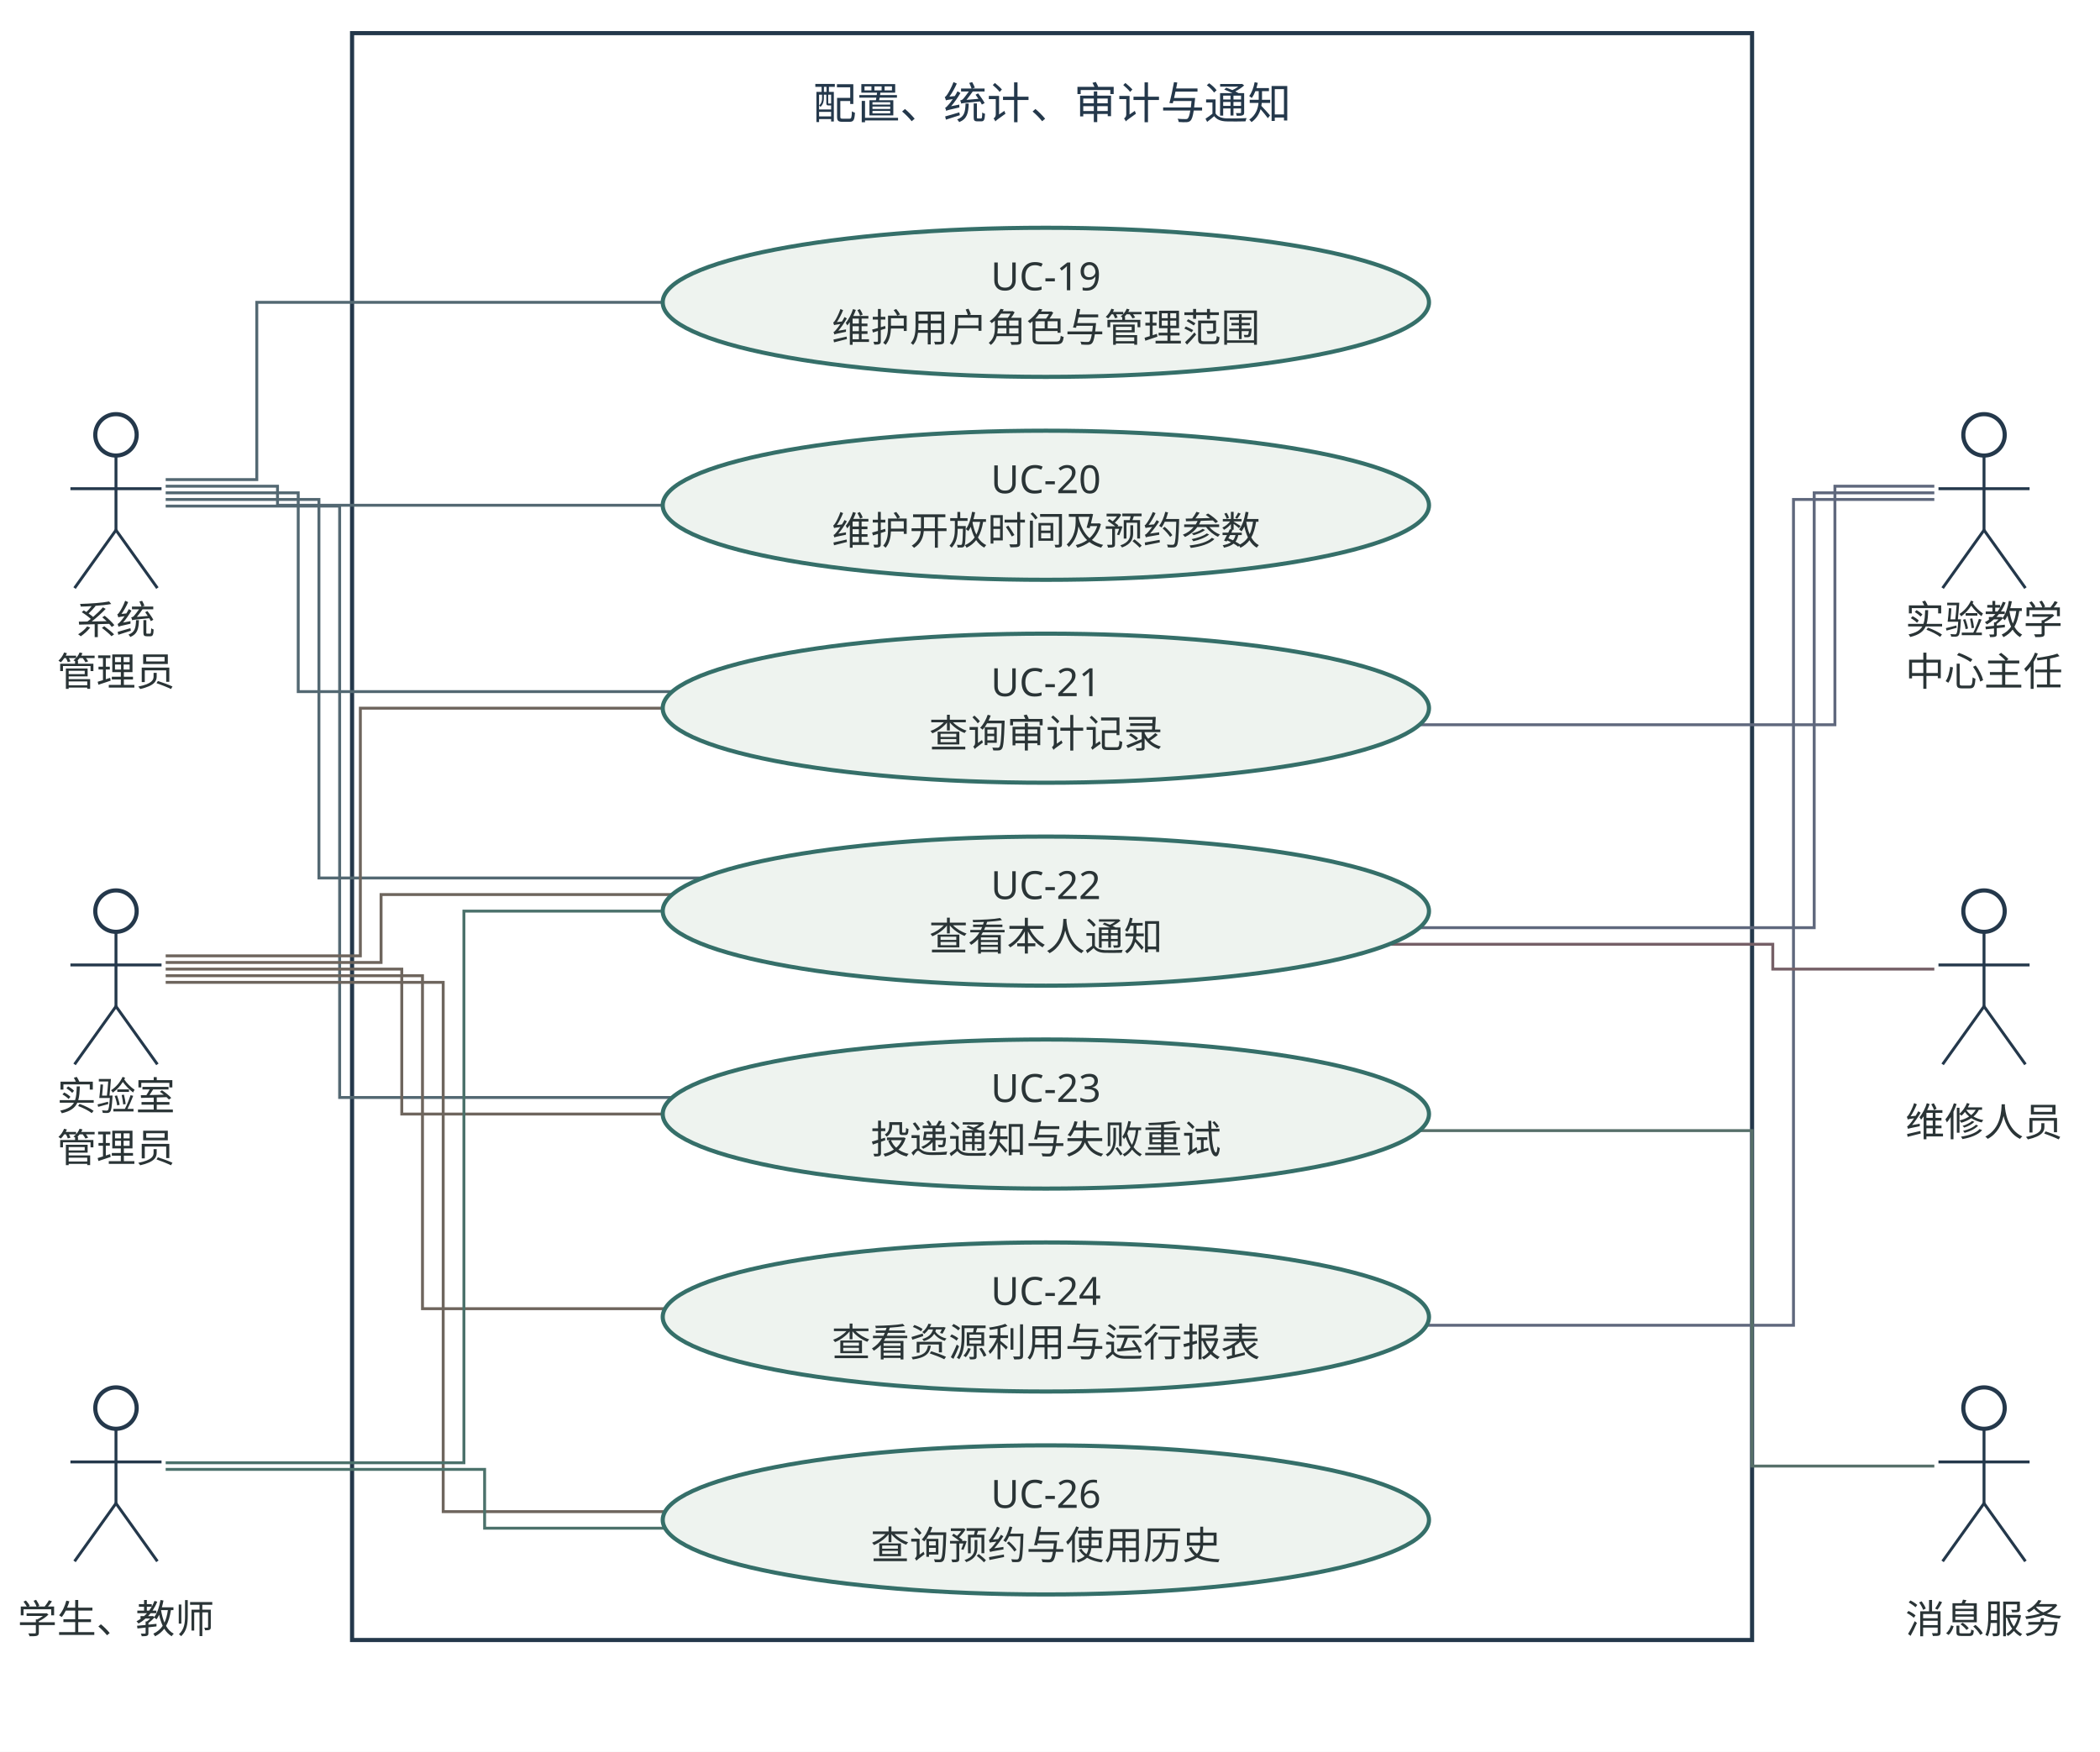
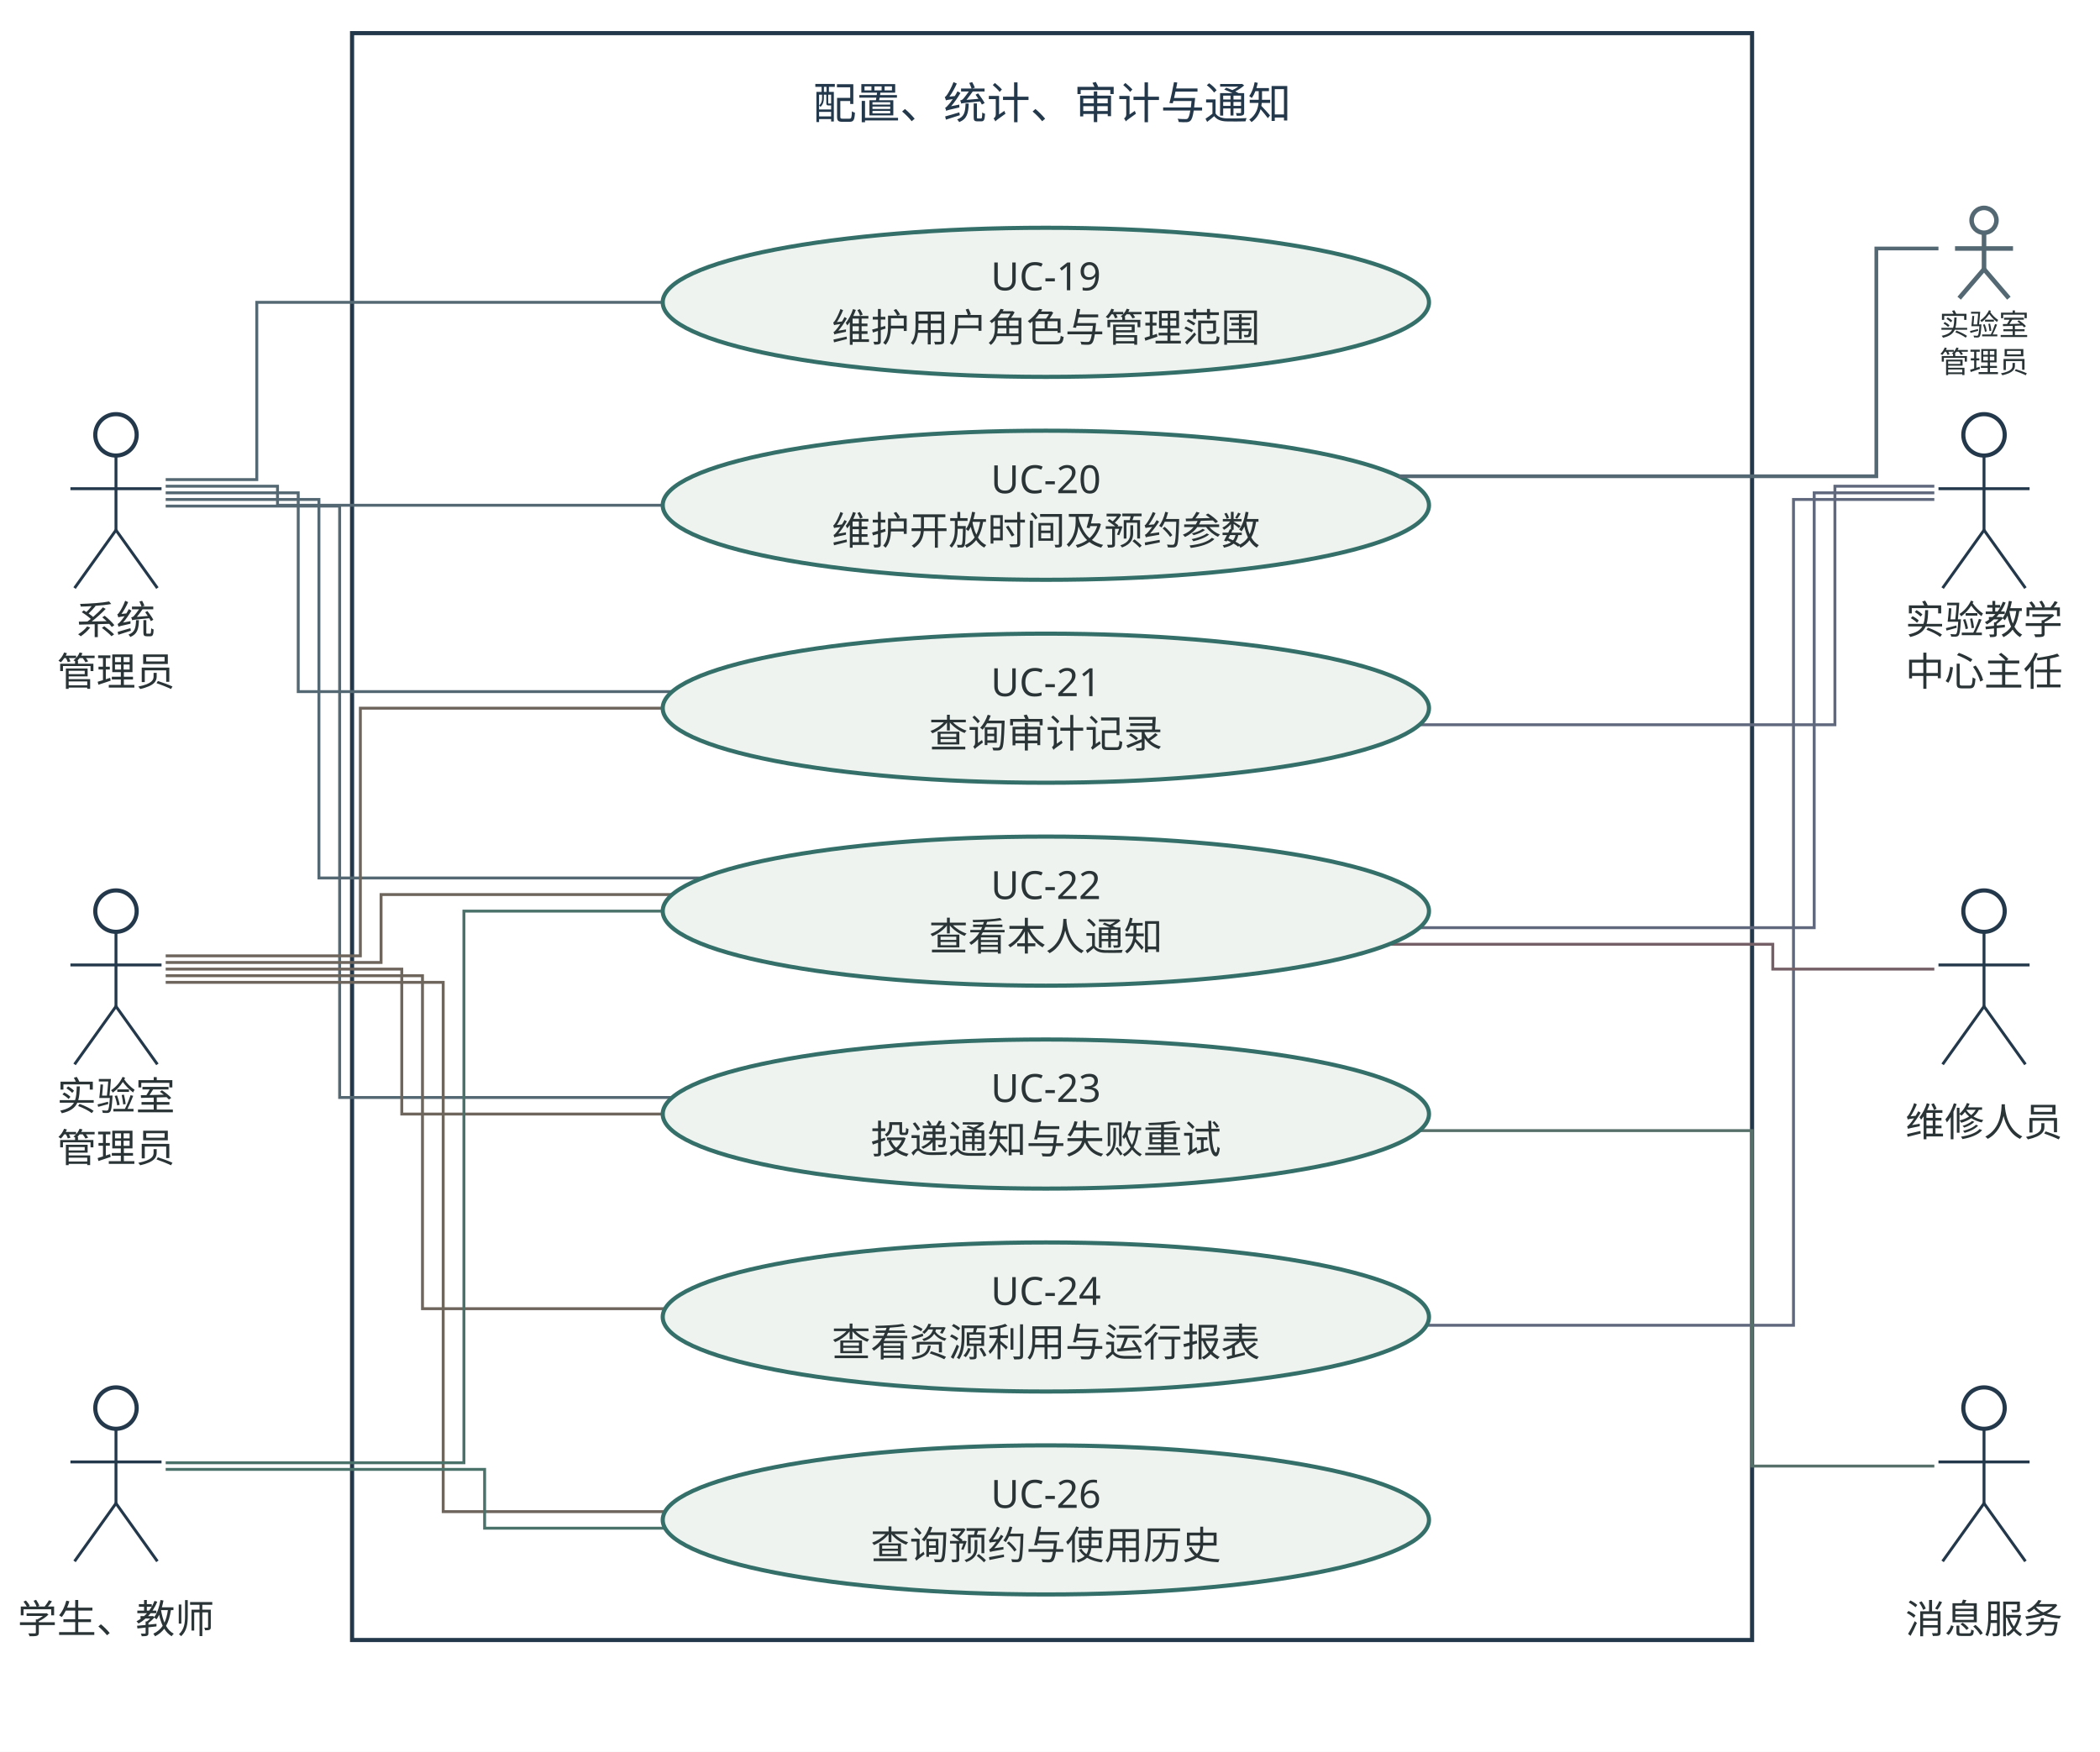
<svg xmlns="http://www.w3.org/2000/svg" width="507" height="423" viewBox="0 0 507 423">
  <rect width="100%" height="100%" fill="white" />
  <rect x="85" y="8" width="338" height="388" fill="none" stroke="#24384b" />
  <polyline points="40.0,115.8 62,115.8 62,73.0 160.0,73.0" fill="none" stroke="#536872" stroke-width="0.7" />
  <polyline points="40.0,117.4 67,117.4 67,122.0 160.0,122.0" fill="none" stroke="#536872" stroke-width="0.7" />
  <polyline points="40.0,119.0 72,119.0 72,167.0 162.313,167.0" fill="none" stroke="#536872" stroke-width="0.7" />
  <polyline points="40.0,120.6 77,120.6 77,212.0 169.638,212.0" fill="none" stroke="#536872" stroke-width="0.7" />
  <polyline points="40.0,122.2 82,122.2 82,265.0 162.313,265.0" fill="none" stroke="#536872" stroke-width="0.7" />
  <polyline points="40.0,230.8 87,230.8 87,171.0 160.0,171.0" fill="none" stroke="#6e655d" stroke-width="0.7" />
  <polyline points="40.0,232.4 92,232.4 92,216.0 162.313,216.0" fill="none" stroke="#6e655d" stroke-width="0.7" />
  <polyline points="40.0,234.0 97,234.0 97,269.0 160.0,269.0" fill="none" stroke="#6e655d" stroke-width="0.7" />
  <polyline points="40.0,235.6 102,235.6 102,316.0 160.573,316.0" fill="none" stroke="#6e655d" stroke-width="0.7" />
  <polyline points="40.0,237.2 107,237.2 107,365.0 160.573,365.0" fill="none" stroke="#6e655d" stroke-width="0.7" />
  <polyline points="40.0,353.2 112,353.2 112,220.0 160.0,220.0" fill="none" stroke="#4b716b" stroke-width="0.7" />
  <polyline points="40.0,354.8 117,354.8 117,369.0 160.573,369.0" fill="none" stroke="#4b716b" stroke-width="0.7" />
  <polyline points="467.0,117.4 443,117.4 443,175.0 342.687,175.0" fill="none" stroke="#5f687d" stroke-width="0.7" />
  <polyline points="467.0,119.0 438,119.0 438,224.0 342.687,224.0" fill="none" stroke="#5f687d" stroke-width="0.7" />
  <polyline points="467.0,120.6 433,120.6 433,320.0 344.427,320.0" fill="none" stroke="#5f687d" stroke-width="0.7" />
  <polyline points="467.0,234.0 428,234.0 428,228.0 335.362,228.0" fill="none" stroke="#755f66" stroke-width="0.7" />
  <polyline points="467.0,354.0 423,354.0 423,273.0 342.687,273.0" fill="none" stroke="#57706a" stroke-width="0.7" />
  <text x="254" y="28.675" text-anchor="middle" font-family="Microsoft YaHei,sans-serif" font-size="10.5" fill="#24384b">配置、统计、审计与通知</text>
  <ellipse cx="252.5" cy="73.0" rx="92.5" ry="18.0" fill="#eef3ef" stroke="#356f69" />
  <text x="252.5" y="70.09" text-anchor="middle" font-family="Microsoft YaHei,sans-serif" font-size="9.4" fill="#2a3436">UC-19</text>
  <text x="252.5" y="82.49" text-anchor="middle" font-family="Microsoft YaHei,sans-serif" font-size="9.4" fill="#2a3436">维护用户角色与管理范围</text>
  <ellipse cx="252.5" cy="122.0" rx="92.5" ry="18.0" fill="#eef3ef" stroke="#356f69" />
  <text x="252.5" y="119.09" text-anchor="middle" font-family="Microsoft YaHei,sans-serif" font-size="9.4" fill="#2a3436">UC-20</text>
  <text x="252.5" y="131.49" text-anchor="middle" font-family="Microsoft YaHei,sans-serif" font-size="9.4" fill="#2a3436">维护开放时间及预约参数</text>
  <ellipse cx="252.5" cy="171.0" rx="92.5" ry="18.0" fill="#eef3ef" stroke="#356f69" />
  <text x="252.5" y="168.09" text-anchor="middle" font-family="Microsoft YaHei,sans-serif" font-size="9.4" fill="#2a3436">UC-21</text>
  <text x="252.5" y="180.49" text-anchor="middle" font-family="Microsoft YaHei,sans-serif" font-size="9.4" fill="#2a3436">查询审计记录</text>
  <ellipse cx="252.5" cy="220.0" rx="92.5" ry="18.0" fill="#eef3ef" stroke="#356f69" />
  <text x="252.5" y="217.09" text-anchor="middle" font-family="Microsoft YaHei,sans-serif" font-size="9.4" fill="#2a3436">UC-22</text>
  <text x="252.5" y="229.49" text-anchor="middle" font-family="Microsoft YaHei,sans-serif" font-size="9.4" fill="#2a3436">查看本人通知</text>
  <ellipse cx="252.5" cy="269.0" rx="92.5" ry="18.0" fill="#eef3ef" stroke="#356f69" />
  <text x="252.5" y="266.09" text-anchor="middle" font-family="Microsoft YaHei,sans-serif" font-size="9.4" fill="#2a3436">UC-23</text>
  <text x="252.5" y="278.49" text-anchor="middle" font-family="Microsoft YaHei,sans-serif" font-size="9.4" fill="#2a3436">投递通知与失败重试</text>
  <ellipse cx="252.5" cy="318.0" rx="92.5" ry="18.0" fill="#eef3ef" stroke="#356f69" />
  <text x="252.5" y="315.09" text-anchor="middle" font-family="Microsoft YaHei,sans-serif" font-size="9.4" fill="#2a3436">UC-24</text>
  <text x="252.5" y="327.49" text-anchor="middle" font-family="Microsoft YaHei,sans-serif" font-size="9.4" fill="#2a3436">查看资源利用与运行报表</text>
  <ellipse cx="252.5" cy="367.0" rx="92.5" ry="18.0" fill="#eef3ef" stroke="#356f69" />
  <text x="252.5" y="364.09" text-anchor="middle" font-family="Microsoft YaHei,sans-serif" font-size="9.4" fill="#2a3436">UC-26</text>
  <text x="252.5" y="376.49" text-anchor="middle" font-family="Microsoft YaHei,sans-serif" font-size="9.4" fill="#2a3436">查询预约与使用历史</text>
  <circle cx="28.0" cy="105" r="5" fill="none" stroke="#24384b" />
  <polyline points="28.0,110 28.0,128" fill="none" stroke="#24384b" stroke-width="0.7" />
  <polyline points="17.0,118 39.0,118" fill="none" stroke="#24384b" stroke-width="0.7" />
  <polyline points="18.0,142 28.0,128 38.0,142" fill="none" stroke="#24384b" stroke-width="0.7" />
  <text x="28.0" y="153.075" text-anchor="middle" font-family="Microsoft YaHei,sans-serif" font-size="9.5" fill="#2a3436">系统</text>
  <text x="28.0" y="165.575" text-anchor="middle" font-family="Microsoft YaHei,sans-serif" font-size="9.5" fill="#2a3436">管理员</text>
  <circle cx="28.0" cy="220" r="5" fill="none" stroke="#24384b" />
  <polyline points="28.0,225 28.0,243" fill="none" stroke="#24384b" stroke-width="0.7" />
  <polyline points="17.0,233 39.0,233" fill="none" stroke="#24384b" stroke-width="0.7" />
  <polyline points="18.0,257 28.0,243 38.0,257" fill="none" stroke="#24384b" stroke-width="0.7" />
  <text x="28.0" y="268.075" text-anchor="middle" font-family="Microsoft YaHei,sans-serif" font-size="9.5" fill="#2a3436">实验室</text>
  <text x="28.0" y="280.575" text-anchor="middle" font-family="Microsoft YaHei,sans-serif" font-size="9.5" fill="#2a3436">管理员</text>
  <circle cx="28.0" cy="340" r="5" fill="none" stroke="#24384b" />
  <polyline points="28.0,345 28.0,363" fill="none" stroke="#24384b" stroke-width="0.7" />
  <polyline points="17.0,353 39.0,353" fill="none" stroke="#24384b" stroke-width="0.7" />
  <polyline points="18.0,377 28.0,363 38.0,377" fill="none" stroke="#24384b" stroke-width="0.7" />
  <text x="28.0" y="394.325" text-anchor="middle" font-family="Microsoft YaHei,sans-serif" font-size="9.5" fill="#2a3436">学生、教师</text>
  <circle cx="479.0" cy="105" r="5" fill="none" stroke="#24384b" />
  <polyline points="479.0,110 479.0,128" fill="none" stroke="#24384b" stroke-width="0.7" />
  <polyline points="468.0,118 490.0,118" fill="none" stroke="#24384b" stroke-width="0.7" />
  <polyline points="469.0,142 479.0,128 489.0,142" fill="none" stroke="#24384b" stroke-width="0.7" />
  <text x="479.0" y="153.075" text-anchor="middle" font-family="Microsoft YaHei,sans-serif" font-size="9.5" fill="#2a3436">实验教学</text>
  <text x="479.0" y="165.575" text-anchor="middle" font-family="Microsoft YaHei,sans-serif" font-size="9.5" fill="#2a3436">中心主任</text>
  <circle cx="479.0" cy="220" r="5" fill="none" stroke="#24384b" />
  <polyline points="479.0,225 479.0,243" fill="none" stroke="#24384b" stroke-width="0.7" />
  <polyline points="468.0,233 490.0,233" fill="none" stroke="#24384b" stroke-width="0.7" />
  <polyline points="469.0,257 479.0,243 489.0,257" fill="none" stroke="#24384b" stroke-width="0.7" />
  <text x="479.0" y="274.325" text-anchor="middle" font-family="Microsoft YaHei,sans-serif" font-size="9.5" fill="#2a3436">维修人员</text>
  <circle cx="479.0" cy="340" r="5" fill="none" stroke="#24384b" />
  <polyline points="479.0,345 479.0,363" fill="none" stroke="#24384b" stroke-width="0.7" />
  <polyline points="468.0,353 490.0,353" fill="none" stroke="#24384b" stroke-width="0.7" />
  <polyline points="469.0,377 479.0,363 489.0,377" fill="none" stroke="#24384b" stroke-width="0.7" />
  <text x="479.0" y="394.325" text-anchor="middle" font-family="Microsoft YaHei,sans-serif" font-size="9.5" fill="#2a3436">消息服务</text>
+   <polyline id="assoc-lab-opening" points="468,60 453,60 453,115 337.7,115" stroke="#536872" stroke-width="0.9" fill="none" />
+   <g id="actor-lab-opening" fill="none" stroke="#536872" stroke-width="1.1">
+     <circle cx="479" cy="53.2" r="3" />
+     <polyline points="479,56.2 479,65" />
+     <polyline points="472,60 486,60" />
+     <polyline points="473,72 479,65 485,72" />
+   </g>
+   <text x="479" y="81" text-anchor="middle" font-family="Microsoft YaHei,sans-serif" font-size="7.2" fill="#2a3436">实验室</text>
+   <text x="479" y="90" text-anchor="middle" font-family="Microsoft YaHei,sans-serif" font-size="7.2" fill="#2a3436">管理员</text>
</svg>
